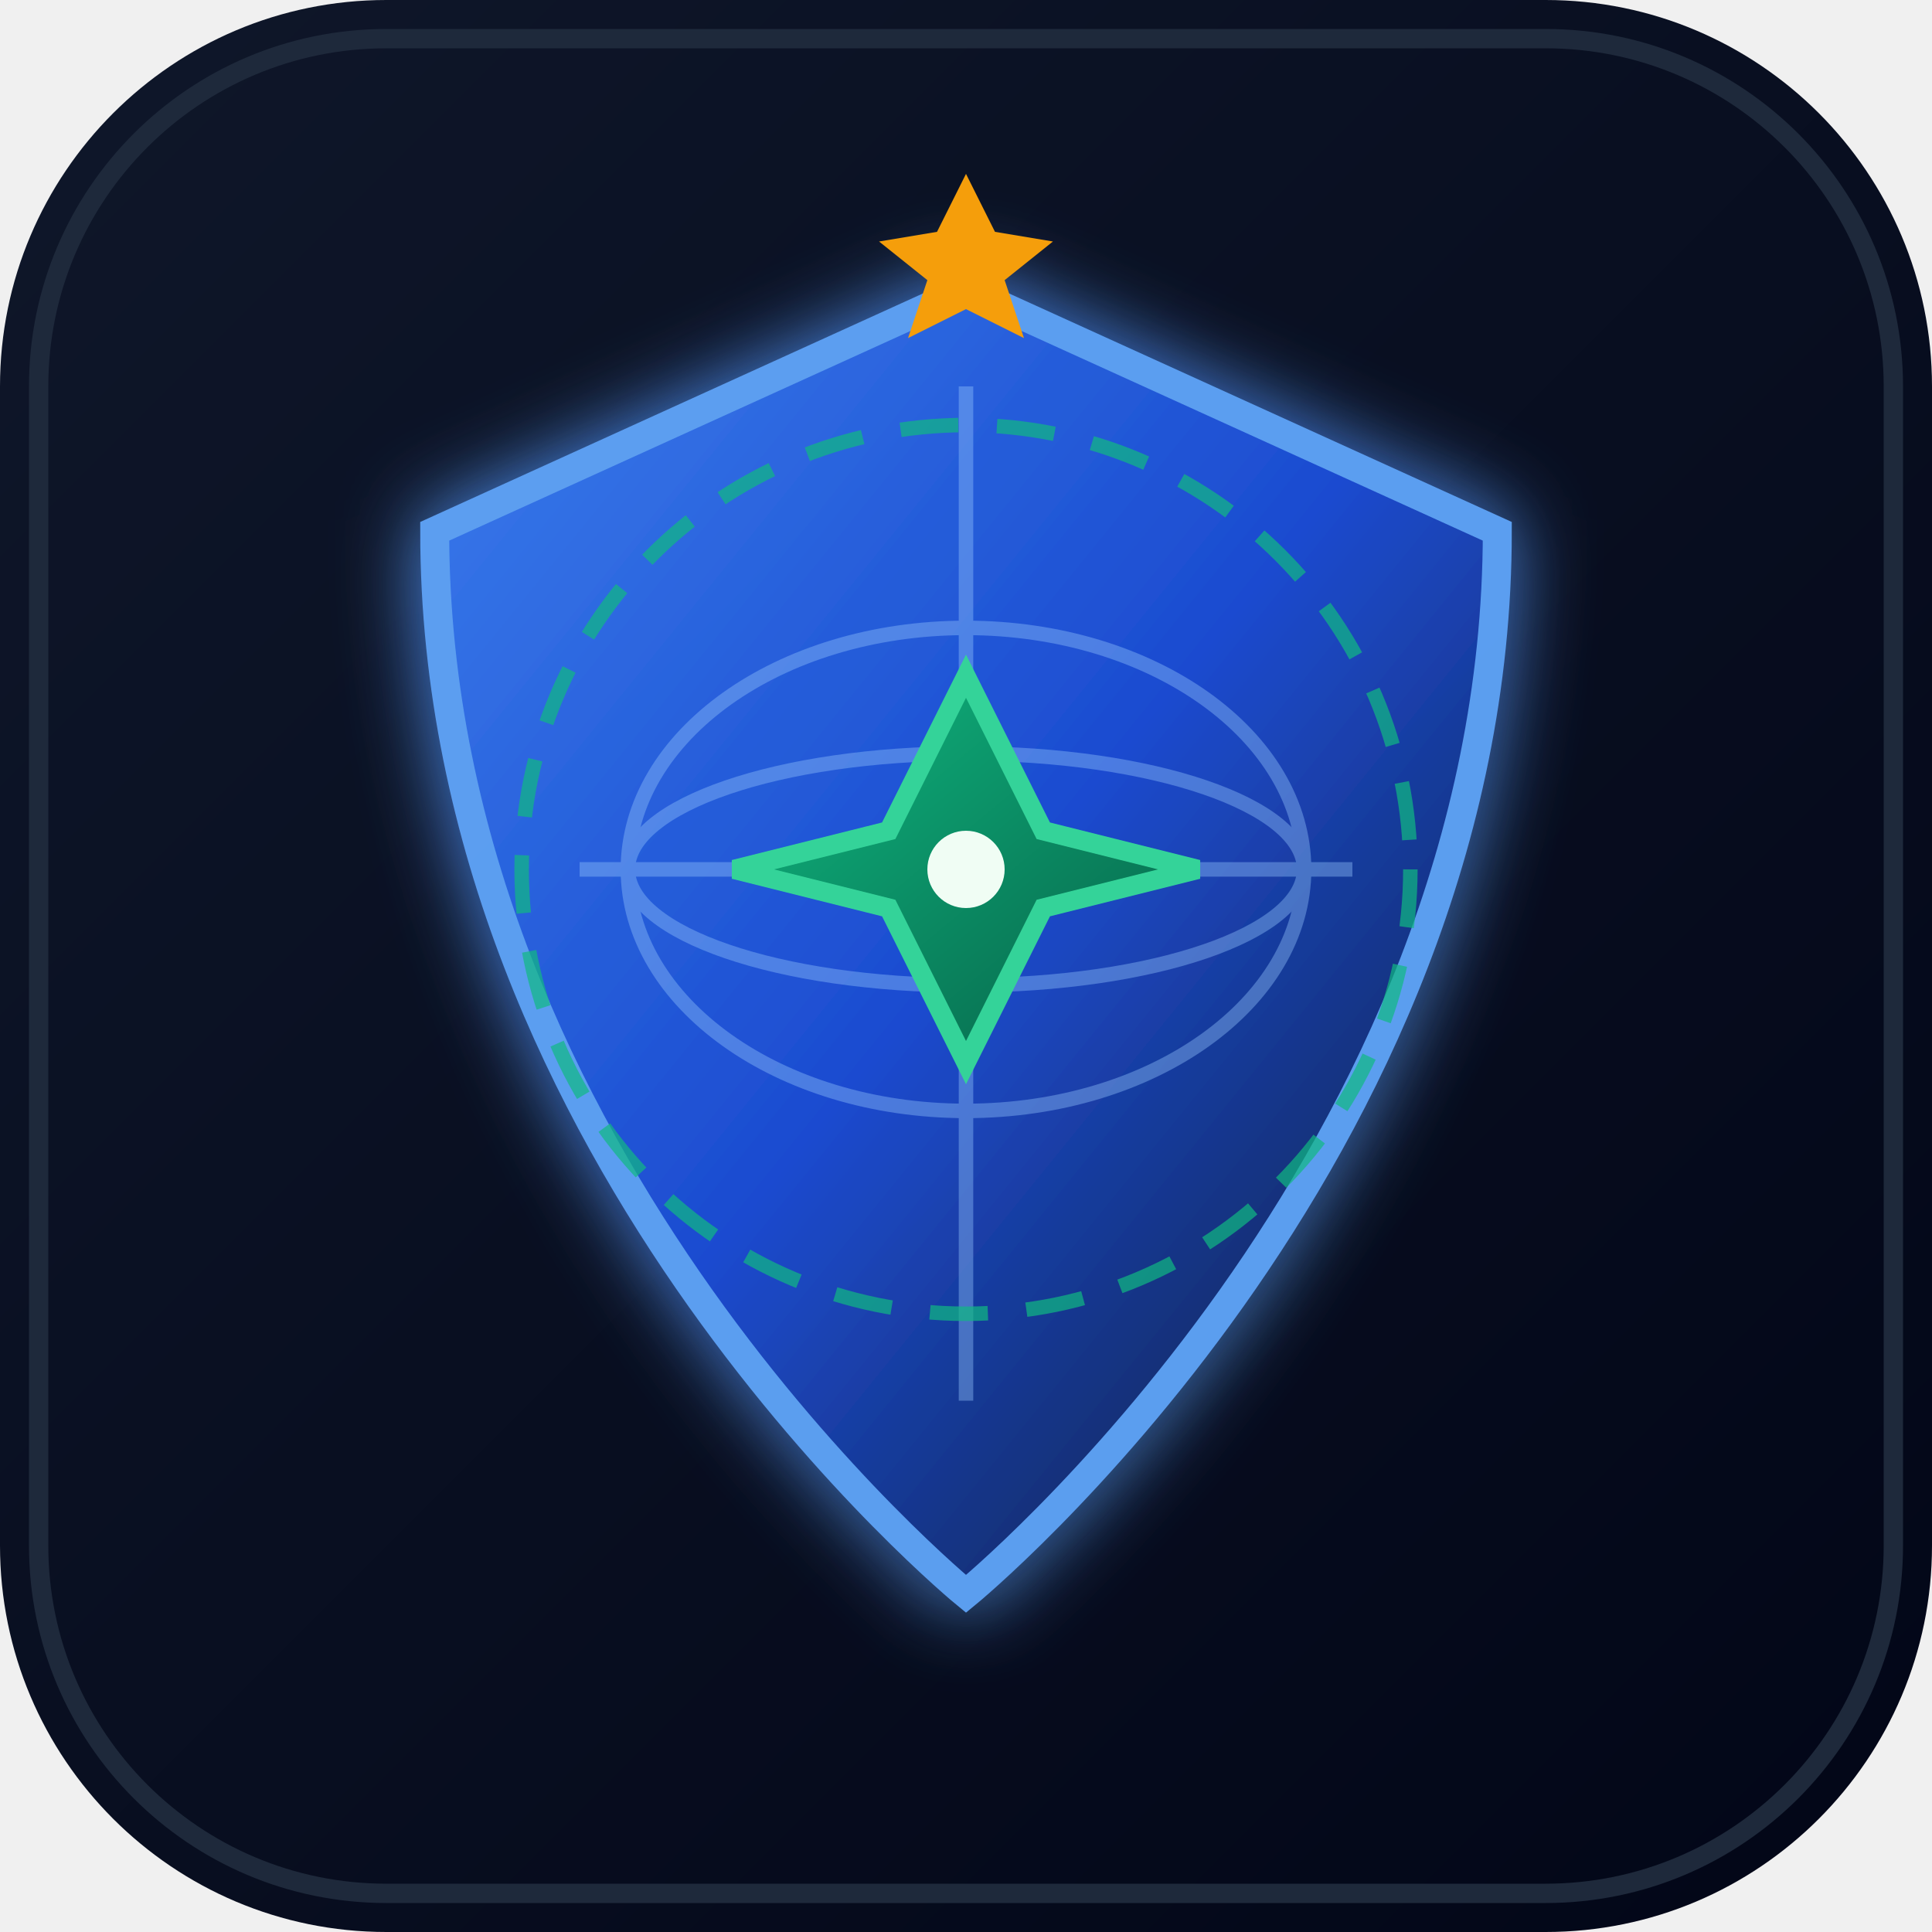
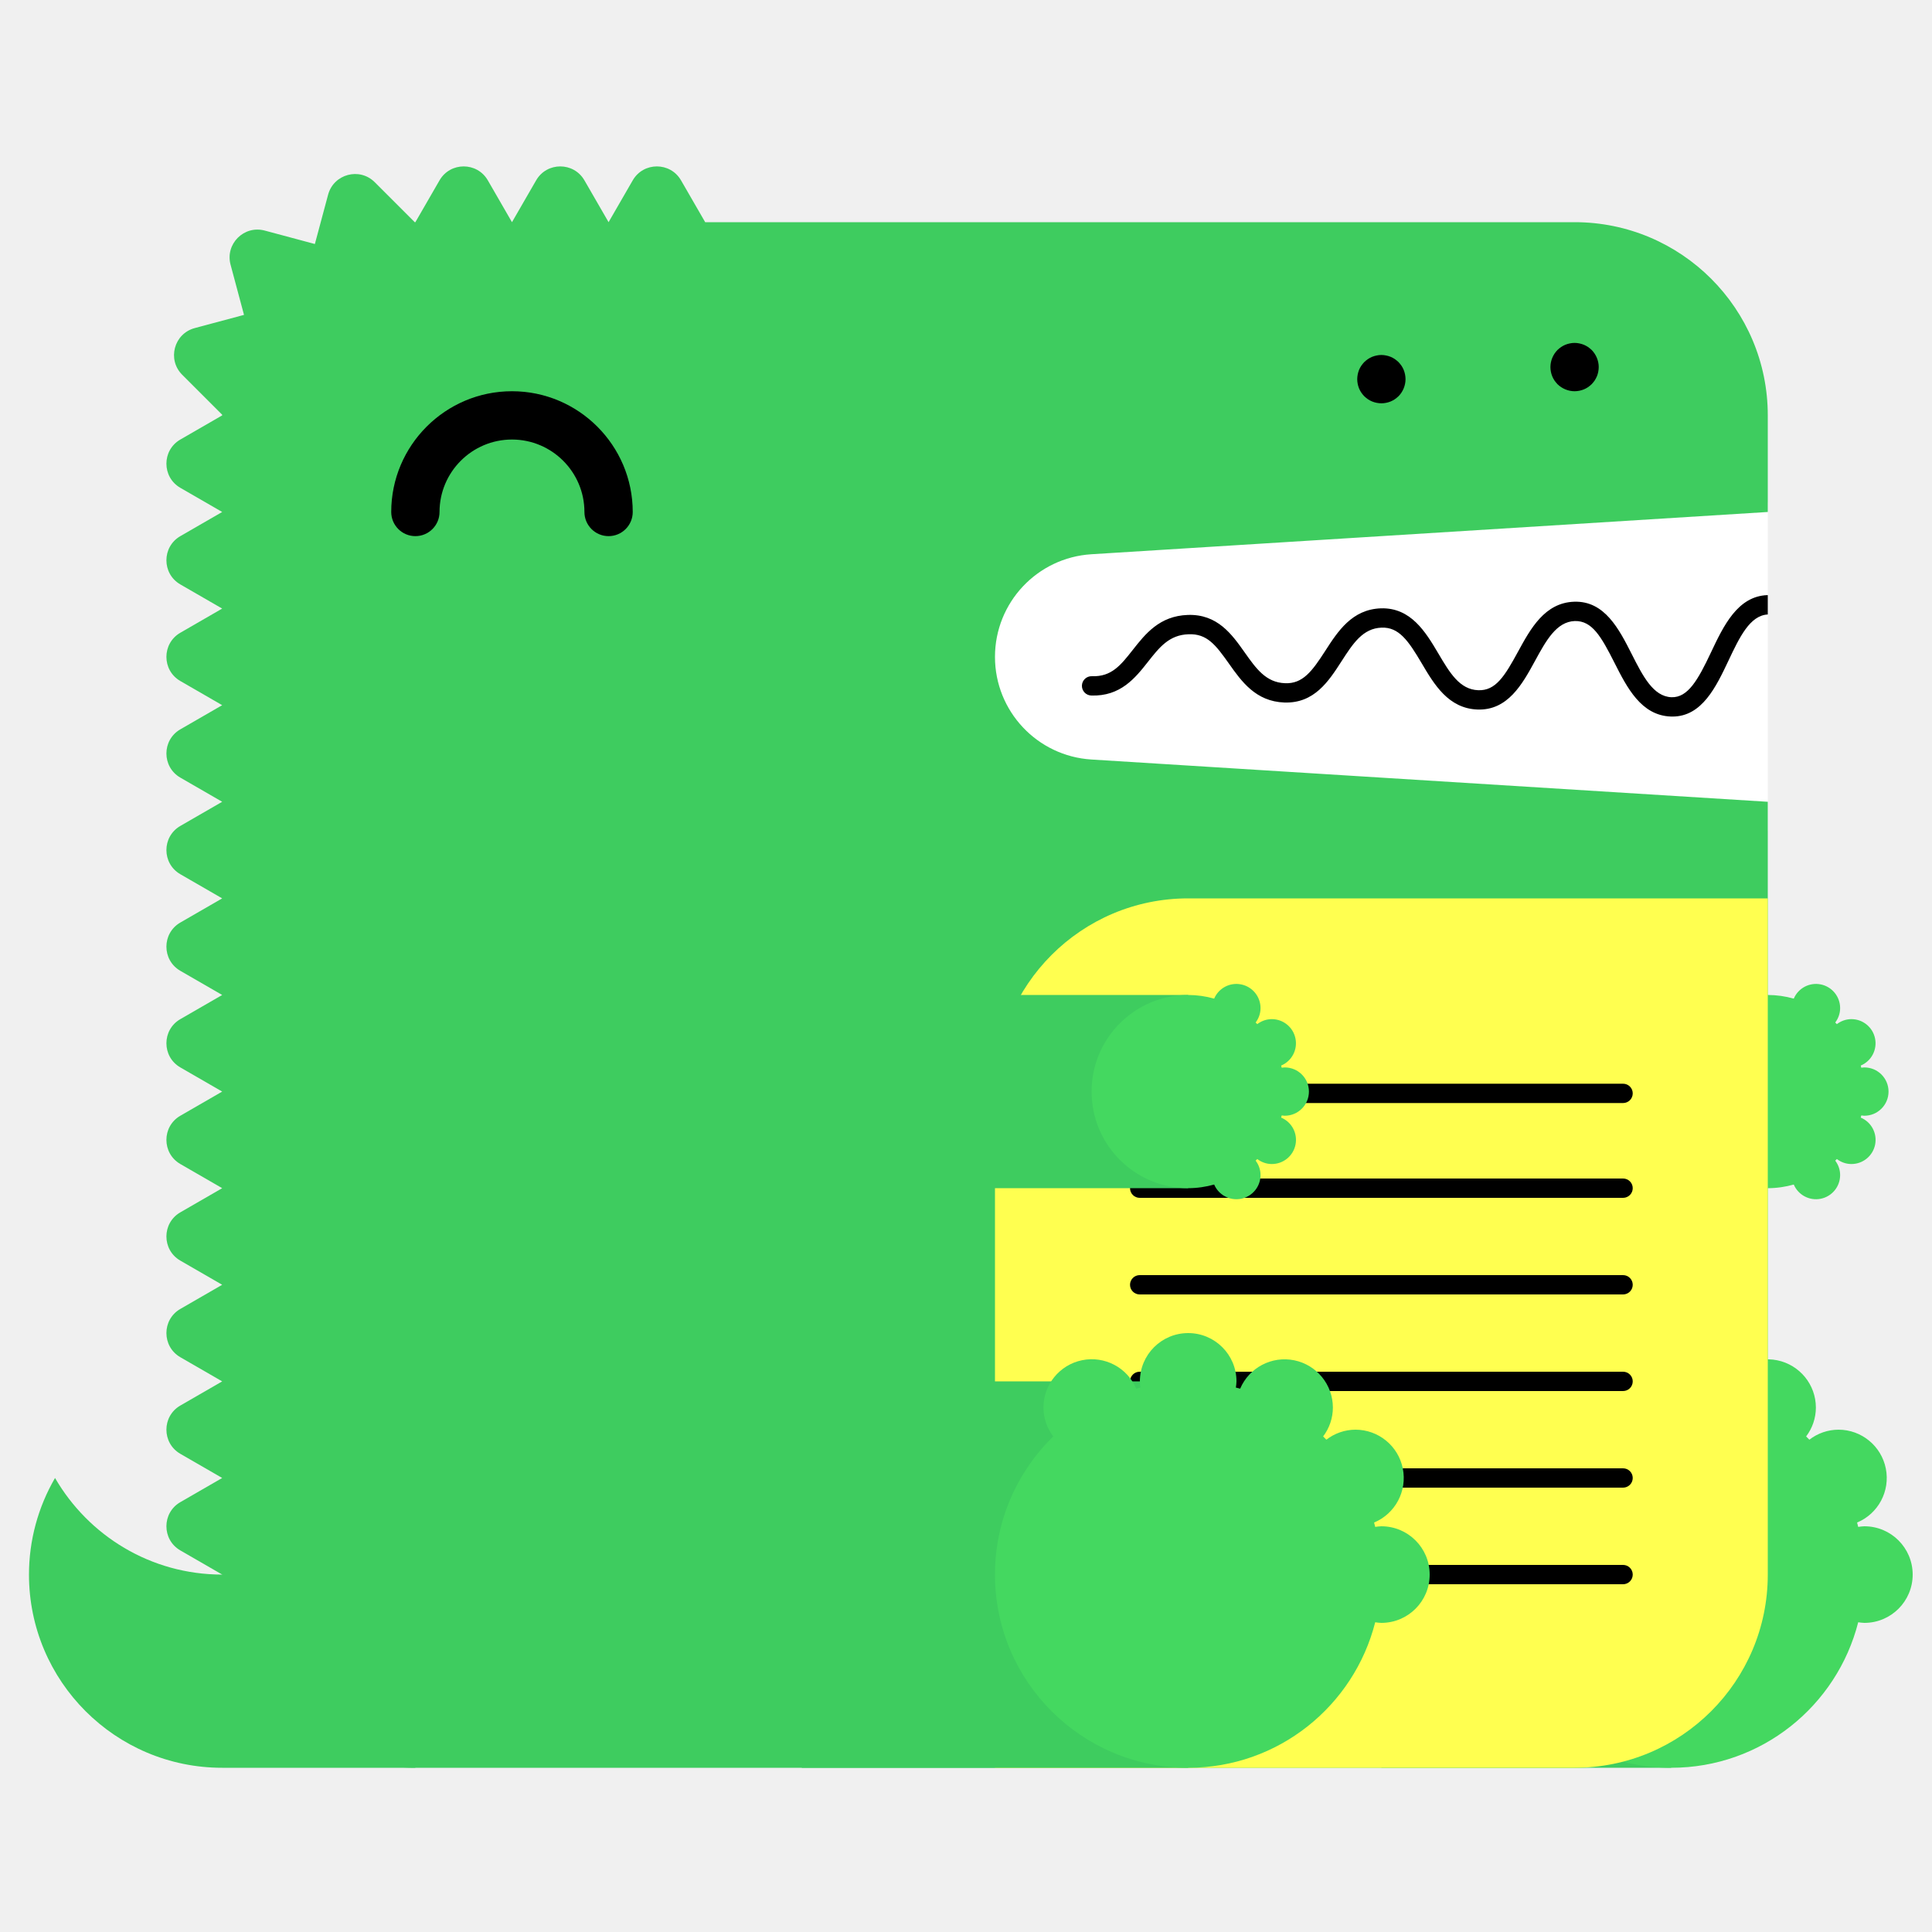
- <svg xmlns="http://www.w3.org/2000/svg" viewBox="0 0 200 200" width="200" height="200">
-   <defs>
-     <linearGradient id="bgGrad" x1="0%" y1="0%" x2="100%" y2="100%">
-       <stop offset="0%" stop-color="#0F172A" />
-       <stop offset="100%" stop-color="#020617" />
-     </linearGradient>
-     <linearGradient id="shieldGrad" x1="0%" y1="0%" x2="100%" y2="100%">
-       <stop offset="0%" stop-color="#3B82F6" />
-       <stop offset="50%" stop-color="#1D4ED8" />
-       <stop offset="100%" stop-color="#0F172A" />
-     </linearGradient>
-     <linearGradient id="accentGrad" x1="0%" y1="0%" x2="100%" y2="100%">
-       <stop offset="0%" stop-color="#10B981" />
-       <stop offset="100%" stop-color="#065F46" />
-     </linearGradient>
-     <filter id="glow" x="-20%" y="-20%" width="140%" height="140%">
-       <feGaussianBlur stdDeviation="4" result="blur" />
-       <feComposite in="SourceGraphic" in2="blur" operator="over" />
-     </filter>
-   </defs>
-   <rect width="200" height="200" rx="40" fill="url(#bgGrad)" />
-   <rect width="192" height="192" x="4" y="4" rx="36" fill="none" stroke="#1E293B" stroke-width="2" />
-   <path d="M 100 30 L 155 55 C 155 120 100 165 100 165 C 100 165 45 120 45 55 Z" fill="url(#shieldGrad)" opacity="0.95" stroke="#60A5FA" stroke-width="3" filter="url(#glow)" />
-   <g opacity="0.4" stroke="#93C5FD" stroke-width="1.5" fill="none">
-     <ellipse cx="100" cy="90" rx="35" ry="12" />
-     <ellipse cx="100" cy="90" rx="35" ry="25" />
-     <line x1="100" y1="40" x2="100" y2="145" />
-     <line x1="60" y1="90" x2="140" y2="90" />
+ <svg xmlns="http://www.w3.org/2000/svg" width="200" height="200" viewBox="0 0 200 200">
+   <g fill="none" fill-rule="evenodd">
+     <path fill="#FFF" d="M99 52h84v34H99z" />
+     <path d="M23 163c-7.398 0-13.843-4.027-17.303-10A19.886 19.886 0 0 0 3 163c0 11.046 8.954 20 20 20h20v-20H23z" fill="#3ECC5F" />
+     <path d="M112.98 57.376L183 53V43c0-11.046-8.954-20-20-20H73l-2.5-4.33c-1.112-1.925-3.889-1.925-5 0L63 23l-2.5-4.33c-1.111-1.925-3.889-1.925-5 0L53 23l-2.5-4.33c-1.111-1.925-3.889-1.925-5 0L43 23c-.022 0-.042.003-.065.003l-4.142-4.141c-1.57-1.571-4.252-.853-4.828 1.294l-1.369 5.104-5.192-1.392c-2.148-.575-4.111 1.389-3.535 3.536l1.39 5.193-5.102 1.367c-2.148.576-2.867 3.259-1.296 4.83l4.142 4.142c0 .021-.003.042-.003.064l-4.33 2.5c-1.925 1.111-1.925 3.889 0 5L23 53l-4.33 2.5c-1.925 1.111-1.925 3.889 0 5L23 63l-4.33 2.5c-1.925 1.111-1.925 3.889 0 5L23 73l-4.33 2.5c-1.925 1.111-1.925 3.889 0 5L23 83l-4.33 2.5c-1.925 1.111-1.925 3.889 0 5L23 93l-4.33 2.5c-1.925 1.111-1.925 3.889 0 5L23 103l-4.33 2.5c-1.925 1.111-1.925 3.889 0 5L23 113l-4.33 2.5c-1.925 1.111-1.925 3.889 0 5L23 123l-4.33 2.5c-1.925 1.111-1.925 3.889 0 5L23 133l-4.33 2.5c-1.925 1.111-1.925 3.889 0 5L23 143l-4.33 2.5c-1.925 1.111-1.925 3.889 0 5L23 153l-4.33 2.5c-1.925 1.111-1.925 3.889 0 5L23 163c0 11.046 8.954 20 20 20h120c11.046 0 20-8.954 20-20V83l-70.02-4.376A10.645 10.645 0 0 1 103 68c0-5.621 4.37-10.273 9.98-10.624" fill="#3ECC5F" />
+     <path fill="#3ECC5F" d="M143 183h30v-40h-30z" />
+     <path d="M193 158c-.219 0-.428.037-.639.064-.038-.15-.074-.301-.116-.451A5 5 0 0 0 190.32 148a4.96 4.96 0 0 0-3.016 1.036 26.531 26.531 0 0 0-.335-.336 4.955 4.955 0 0 0 1.011-2.987 5 5 0 0 0-9.599-1.959c-.148-.042-.297-.077-.445-.115.027-.211.064-.42.064-.639a5 5 0 0 0-5-5 5 5 0 0 0-5 5c0 .219.037.428.064.639-.148.038-.297.073-.445.115a4.998 4.998 0 0 0-9.599 1.959c0 1.125.384 2.151 1.011 2.987-3.717 3.632-6.031 8.693-6.031 14.3 0 11.046 8.954 20 20 20 9.339 0 17.16-6.41 19.361-15.064.211.027.42.064.639.064a5 5 0 0 0 5-5 5 5 0 0 0-5-5" fill="#44D860" />
+     <path fill="#3ECC5F" d="M153 123h30v-20h-30z" />
+     <path d="M193 115.5a2.5 2.5 0 1 0 0-5c-.109 0-.214.019-.319.032-.02-.075-.037-.15-.058-.225a2.501 2.501 0 0 0-.963-4.807c-.569 0-1.088.197-1.508.518a6.653 6.653 0 0 0-.168-.168c.314-.417.506-.931.506-1.494a2.5 2.5 0 0 0-4.8-.979A9.987 9.987 0 0 0 183 103c-5.522 0-10 4.478-10 10s4.478 10 10 10c.934 0 1.833-.138 2.69-.377a2.5 2.5 0 0 0 4.8-.979c0-.563-.192-1.077-.506-1.494.057-.055.113-.111.168-.168.42.321.939.518 1.508.518a2.5 2.5 0 0 0 .963-4.807c.021-.074.038-.15.058-.225.105.013.21.032.319.032" fill="#44D860" />
+     <path d="M63 55.5a2.5 2.5 0 0 1-2.5-2.5c0-4.136-3.364-7.5-7.5-7.5s-7.5 3.364-7.5 7.5a2.5 2.5 0 1 1-5 0c0-6.893 5.607-12.5 12.5-12.5S65.5 46.107 65.5 53a2.5 2.5 0 0 1-2.5 2.5" fill="#000" />
+     <path d="M103 183h60c11.046 0 20-8.954 20-20V93h-60c-11.046 0-20 8.954-20 20v70z" fill="#FFFF50" />
+     <path d="M168.02 124h-50.04a1 1 0 1 1 0-2h50.04a1 1 0 1 1 0 2m0 20h-50.04a1 1 0 1 1 0-2h50.04a1 1 0 1 1 0 2m0 20h-50.04a1 1 0 1 1 0-2h50.04a1 1 0 1 1 0 2m0-49.814h-50.04a1 1 0 1 1 0-2h50.04a1 1 0 1 1 0 2m0 19.814h-50.04a1 1 0 1 1 0-2h50.04a1 1 0 1 1 0 2m0 20h-50.04a1 1 0 1 1 0-2h50.04a1 1 0 1 1 0 2M183 61.611c-.012 0-.022-.006-.034-.005-3.09.105-4.552 3.196-5.842 5.923-1.346 2.85-2.387 4.703-4.093 4.647-1.889-.068-2.969-2.202-4.113-4.46-1.314-2.594-2.814-5.536-5.963-5.426-3.046.104-4.513 2.794-5.807 5.167-1.377 2.528-2.314 4.065-4.121 3.994-1.927-.07-2.951-1.805-4.136-3.813-1.321-2.236-2.848-4.75-5.936-4.664-2.994.103-4.465 2.385-5.763 4.4-1.373 2.13-2.335 3.428-4.165 3.351-1.973-.07-2.992-1.51-4.171-3.177-1.324-1.873-2.816-3.993-5.895-3.89-2.928.1-4.399 1.97-5.696 3.618-1.232 1.564-2.194 2.802-4.229 2.724a1 1 0 0 0-.072 2c3.017.101 4.545-1.8 5.872-3.487 1.177-1.496 2.193-2.787 4.193-2.855 1.926-.082 2.829 1.115 4.195 3.045 1.297 1.834 2.769 3.914 5.731 4.021 3.103.104 4.596-2.215 5.918-4.267 1.182-1.834 2.202-3.417 4.15-3.484 1.793-.067 2.769 1.35 4.145 3.681 1.297 2.197 2.766 4.686 5.787 4.796 3.125.108 4.634-2.62 5.949-5.035 1.139-2.088 2.214-4.06 4.119-4.126 1.793-.042 2.728 1.595 4.111 4.33 1.292 2.553 2.757 5.445 5.825 5.556l.169.003c3.064 0 4.518-3.075 5.805-5.794 1.139-2.41 2.217-4.68 4.067-4.773v-2z" fill="#000" />
+     <path fill="#3ECC5F" d="M83 183h40v-40H83z" />
+     <path d="M143 158c-.219 0-.428.037-.639.064-.038-.15-.074-.301-.116-.451A5 5 0 0 0 140.32 148a4.96 4.96 0 0 0-3.016 1.036 26.531 26.531 0 0 0-.335-.336 4.955 4.955 0 0 0 1.011-2.987 5 5 0 0 0-9.599-1.959c-.148-.042-.297-.077-.445-.115.027-.211.064-.42.064-.639a5 5 0 0 0-5-5 5 5 0 0 0-5 5c0 .219.037.428.064.639-.148.038-.297.073-.445.115a4.998 4.998 0 0 0-9.599 1.959c0 1.125.384 2.151 1.011 2.987-3.717 3.632-6.031 8.693-6.031 14.3 0 11.046 8.954 20 20 20 9.339 0 17.16-6.41 19.361-15.064.211.027.42.064.639.064a5 5 0 0 0 5-5 5 5 0 0 0-5-5" fill="#44D860" />
+     <path fill="#3ECC5F" d="M83 123h40v-20H83z" />
+     <path d="M133 115.5a2.5 2.5 0 1 0 0-5c-.109 0-.214.019-.319.032-.02-.075-.037-.15-.058-.225a2.501 2.501 0 0 0-.963-4.807c-.569 0-1.088.197-1.508.518a6.653 6.653 0 0 0-.168-.168c.314-.417.506-.931.506-1.494a2.5 2.5 0 0 0-4.8-.979A9.987 9.987 0 0 0 123 103c-5.522 0-10 4.478-10 10s4.478 10 10 10c.934 0 1.833-.138 2.69-.377a2.5 2.5 0 0 0 4.8-.979c0-.563-.192-1.077-.506-1.494.057-.055.113-.111.168-.168.42.321.939.518 1.508.518a2.5 2.5 0 0 0 .963-4.807c.021-.074.038-.15.058-.225.105.013.21.032.319.032" fill="#44D860" />
+     <path d="M143 41.75c-.16 0-.33-.02-.49-.05a2.52 2.52 0 0 1-.47-.14c-.15-.06-.29-.14-.431-.23-.13-.09-.259-.2-.38-.31-.109-.12-.219-.24-.309-.38s-.17-.28-.231-.43a2.619 2.619 0 0 1-.189-.96c0-.16.02-.33.05-.49.03-.16.08-.31.139-.47.061-.15.141-.29.231-.43.09-.13.2-.26.309-.38.121-.11.25-.22.38-.31.141-.09.281-.17.431-.23.149-.06.31-.11.47-.14.32-.07.65-.07.98 0 .159.03.32.08.47.14.149.06.29.14.43.23.13.09.259.2.38.31.11.12.22.25.31.38.09.14.17.28.23.43.06.16.11.31.14.47.029.16.05.33.05.49 0 .66-.271 1.31-.73 1.77-.121.11-.25.22-.38.31-.14.09-.281.17-.43.23a2.565 2.565 0 0 1-.96.19m20-1.25c-.66 0-1.3-.27-1.771-.73a3.802 3.802 0 0 1-.309-.38c-.09-.14-.17-.28-.231-.43a2.619 2.619 0 0 1-.189-.96c0-.66.27-1.3.729-1.77.121-.11.25-.22.38-.31.141-.09.281-.17.431-.23.149-.06.31-.11.47-.14.32-.07.66-.07.98 0 .159.03.32.08.47.14.149.06.29.14.43.23.13.09.259.2.38.31.459.47.73 1.11.73 1.77 0 .16-.021.33-.05.49-.03.16-.08.32-.14.47-.07.15-.14.29-.23.43-.09.13-.2.26-.31.38-.121.11-.25.22-.38.31-.14.09-.281.17-.43.23a2.565 2.565 0 0 1-.96.19" fill="#000" />
  </g>
-   <path d="M 100 70 L 108 86 L 124 90 L 108 94 L 100 110 L 92 94 L 76 90 L 92 86 Z" fill="url(#accentGrad)" stroke="#34D399" stroke-width="2" />
-   <circle cx="100" cy="90" r="4" fill="#F0FDF4" />
-   <circle cx="100" cy="90" r="46" stroke="#10B981" stroke-width="1.5" stroke-dasharray="6,4" fill="none" opacity="0.7" />
-   <polygon points="100,18 103,24 109,25 104,29 106,35 100,32 94,35 96,29 91,25 97,24" fill="#F59E0B" />
</svg>
